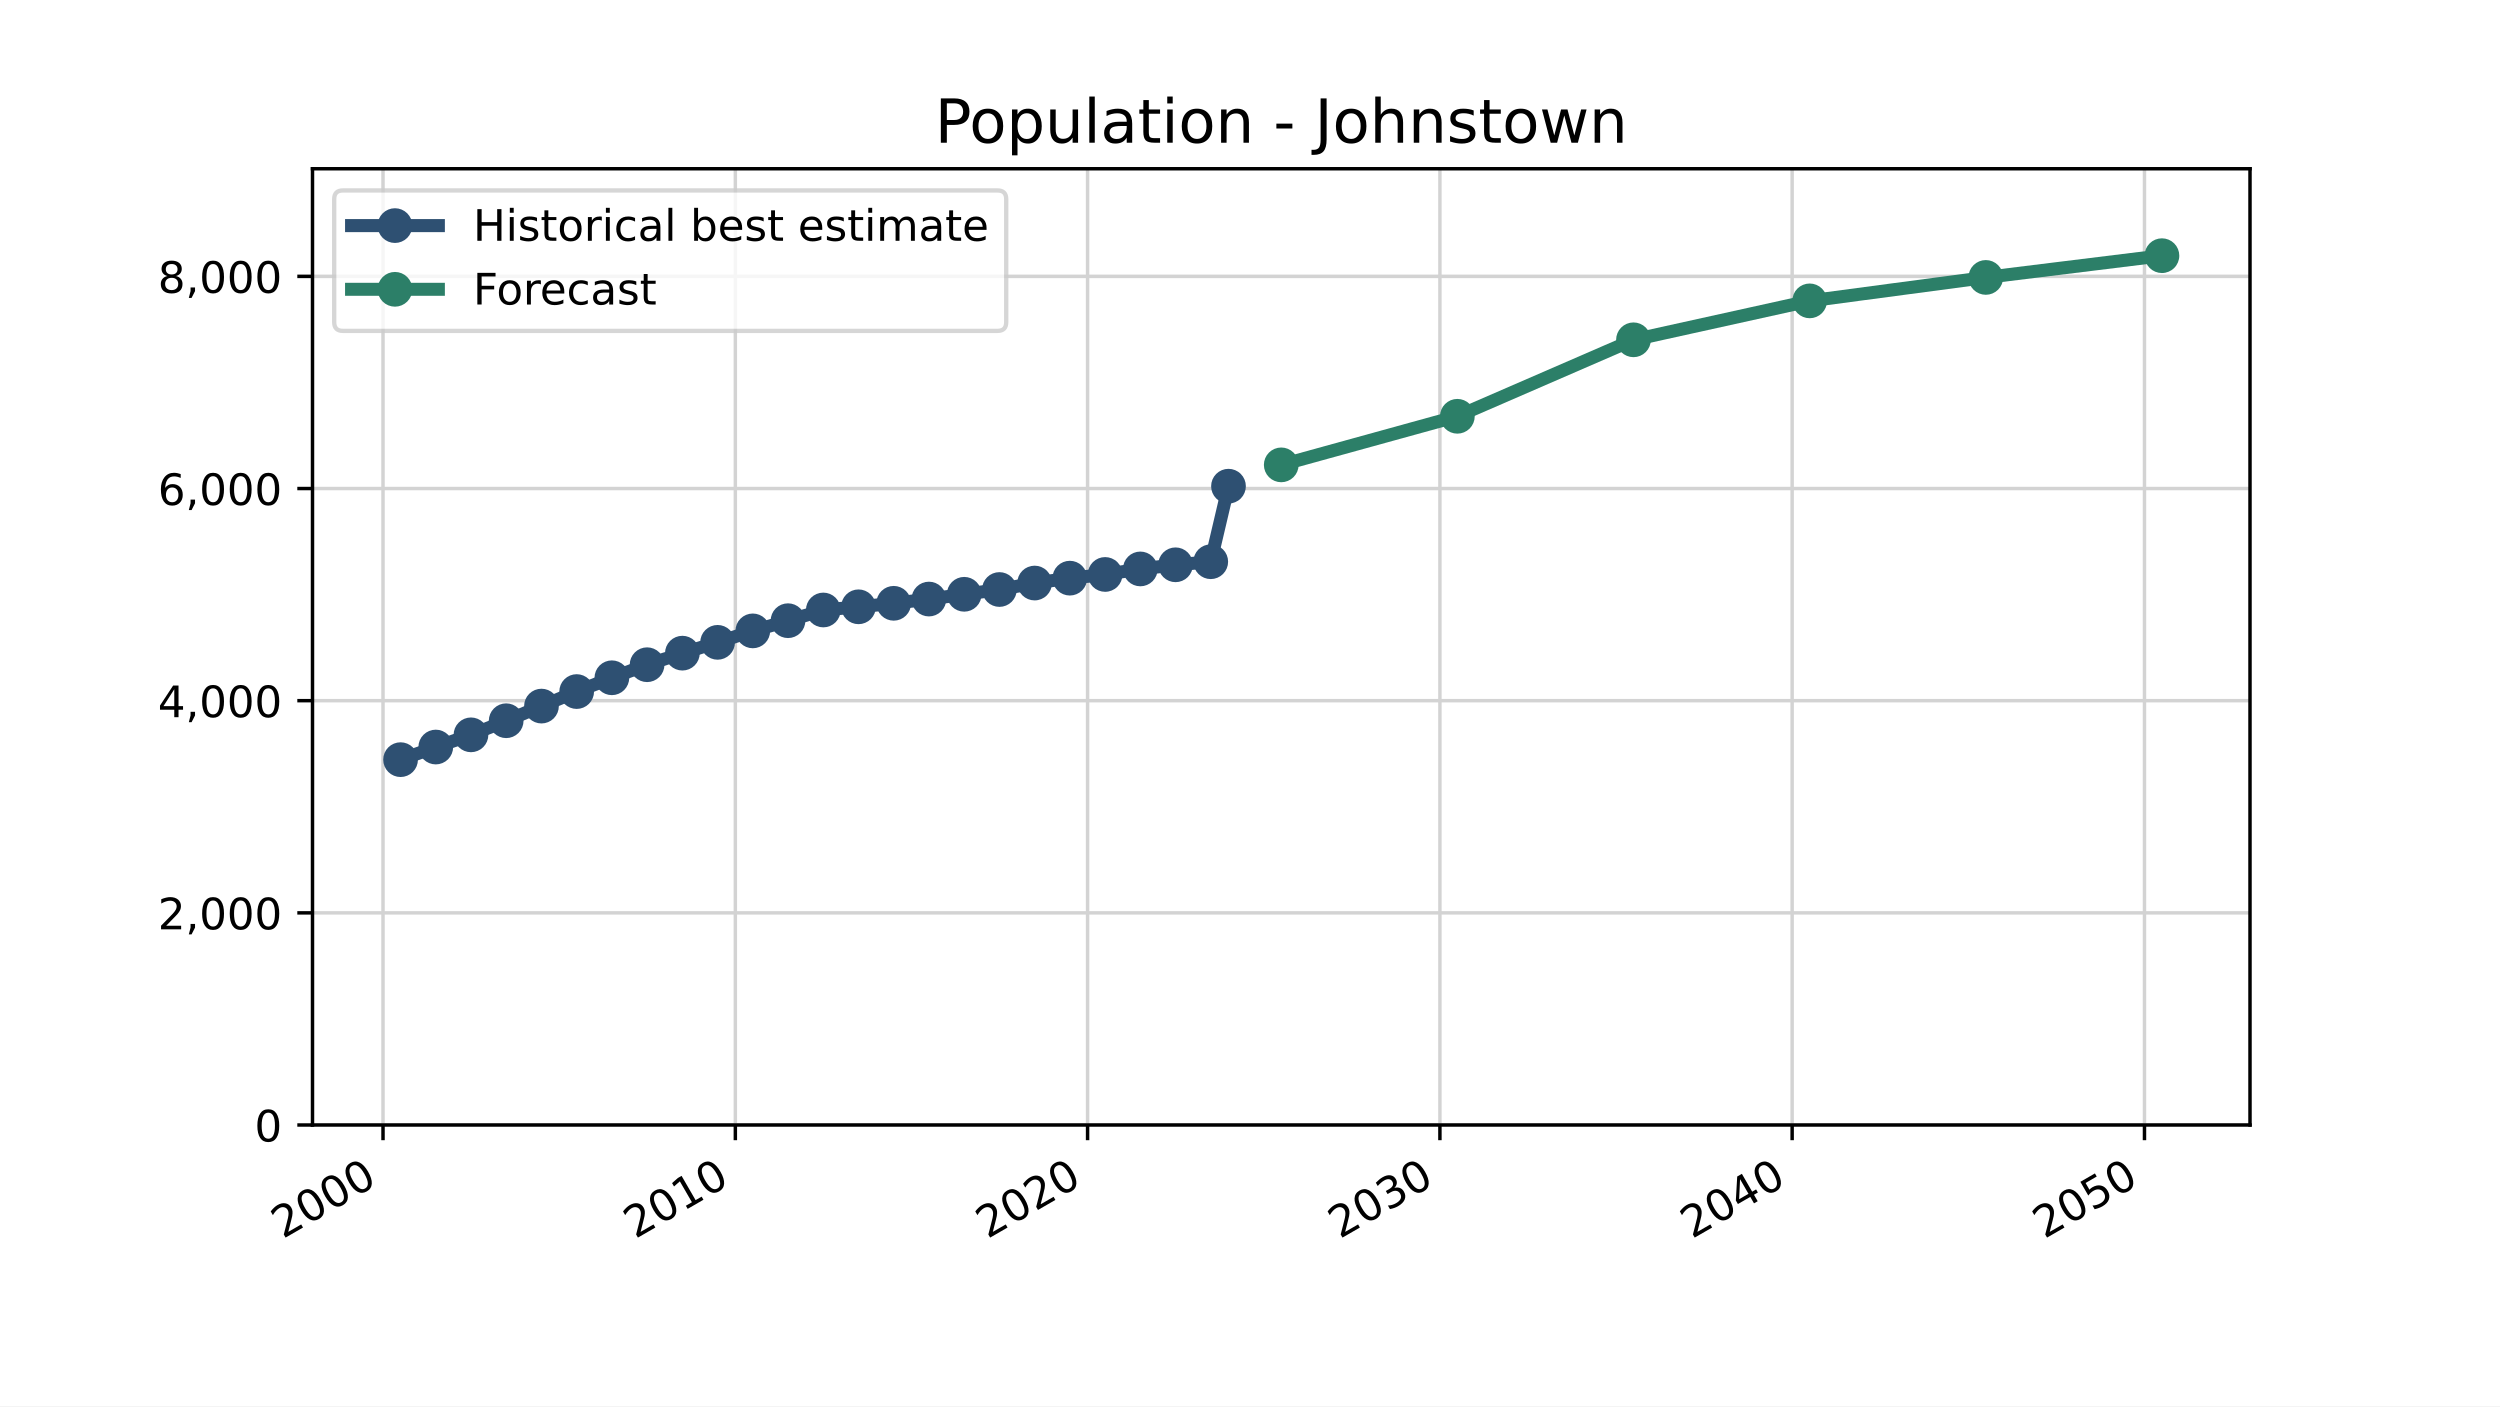
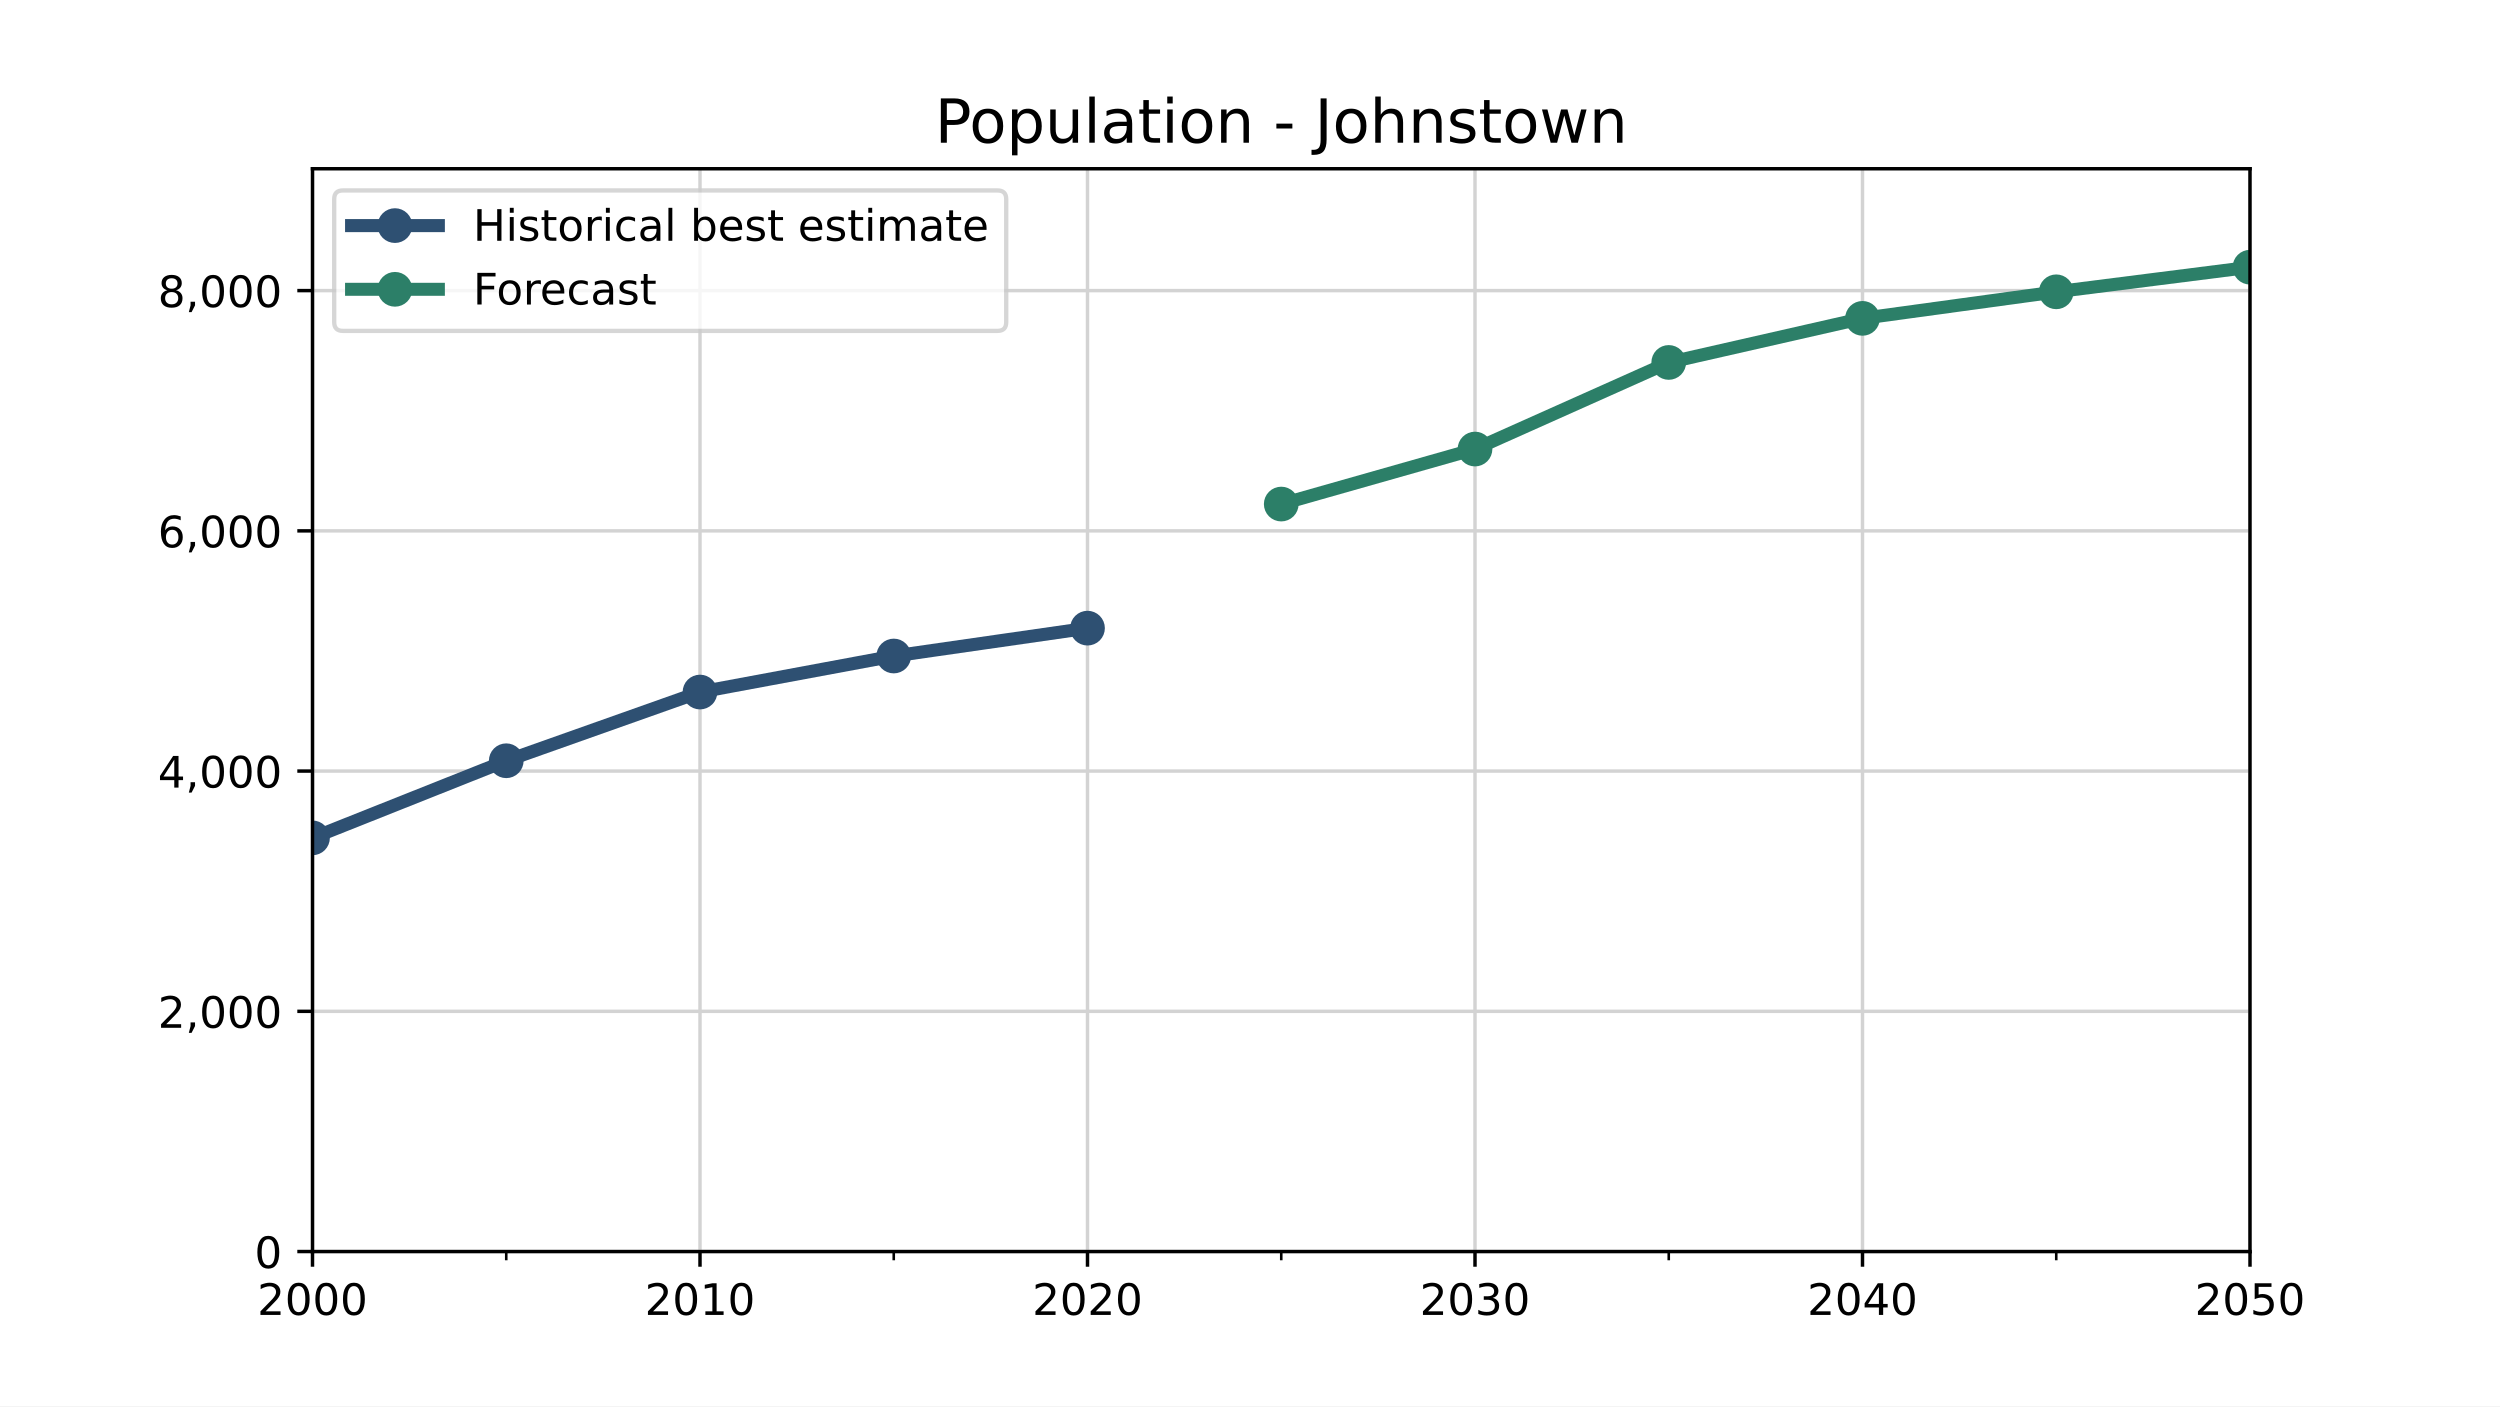
<svg xmlns="http://www.w3.org/2000/svg" xmlns:xlink="http://www.w3.org/1999/xlink" width="576pt" height="324pt" viewBox="0 0 576 324" version="1.1">
  <defs>
    <style type="text/css">*{stroke-linejoin: round; stroke-linecap: butt}</style>
  </defs>
  <g id="figure_1">
    <g id="patch_1">
      <path d="M 0 324  L 576 324  L 576 0  L 0 0  z " style="fill: #ffffff" />
    </g>
    <g id="axes_1">
      <g id="patch_2">
-         <path d="M 72 259.2  L 518.4 259.2  L 518.4 38.88  L 72 38.88  z " style="fill: #ffffff" />
+         <path d="M 72 288.36  L 518.4 288.36  L 518.4 38.88  L 72 38.88  z " style="fill: #ffffff" />
      </g>
      <g id="matplotlib.axis_1">
        <g id="xtick_1">
          <g id="line2d_1">
-             <path d="M 88.247 259.2  L 88.247 38.88  " clip-path="url(#pa2ab17f2c8)" style="fill: none; stroke: #d3d3d3; stroke-width: 0.8; stroke-linecap: square" />
+             <path d="M 72 288.36  L 72 38.88  " clip-path="url(#pfe3d8e2bc4)" style="fill: none; stroke: #d3d3d3; stroke-width: 0.8; stroke-linecap: square" />
          </g>
          <g id="line2d_2">
            <defs>
-               <path id="md62f710b9b" d="M 0 0  L 0 3.5  " style="stroke: #000000; stroke-width: 0.8" />
+               <path id="m8df82e669c" d="M 0 0  L 0 3.5  " style="stroke: #000000; stroke-width: 0.8" />
            </defs>
            <g>
-               <use xlink:href="#md62f710b9b" x="88.247" y="259.2" style="stroke: #000000; stroke-width: 0.8" />
+               <use xlink:href="#m8df82e669c" x="72" y="288.36" style="stroke: #000000; stroke-width: 0.8" />
            </g>
          </g>
          <g id="text_1">
-             <g transform="translate(65.16631 285.5054) rotate(-30) scale(0.1 -0.1)">
+             <g transform="translate(59.275 302.9584) scale(0.1 -0.1)">
              <defs>
                <path id="DejaVuSans-32" d="M 1228 531  L 3431 531  L 3431 0  L 469 0  L 469 531  Q 828 903 1448 1529  Q 2069 2156 2228 2338  Q 2531 2678 2651 2914  Q 2772 3150 2772 3378  Q 2772 3750 2511 3984  Q 2250 4219 1831 4219  Q 1534 4219 1204 4116  Q 875 4013 500 3803  L 500 4441  Q 881 4594 1212 4672  Q 1544 4750 1819 4750  Q 2544 4750 2975 4387  Q 3406 4025 3406 3419  Q 3406 3131 3298 2873  Q 3191 2616 2906 2266  Q 2828 2175 2409 1742  Q 1991 1309 1228 531  z " transform="scale(0.015625)" />
                <path id="DejaVuSans-30" d="M 2034 4250  Q 1547 4250 1301 3770  Q 1056 3291 1056 2328  Q 1056 1369 1301 889  Q 1547 409 2034 409  Q 2525 409 2770 889  Q 3016 1369 3016 2328  Q 3016 3291 2770 3770  Q 2525 4250 2034 4250  z M 2034 4750  Q 2819 4750 3233 4129  Q 3647 3509 3647 2328  Q 3647 1150 3233 529  Q 2819 -91 2034 -91  Q 1250 -91 836 529  Q 422 1150 422 2328  Q 422 3509 836 4129  Q 1250 4750 2034 4750  z " transform="scale(0.015625)" />
              </defs>
              <use xlink:href="#DejaVuSans-32" />
              <use xlink:href="#DejaVuSans-30" x="63.623" />
              <use xlink:href="#DejaVuSans-30" x="127.246" />
              <use xlink:href="#DejaVuSans-30" x="190.869" />
            </g>
          </g>
        </g>
        <g id="xtick_2">
          <g id="line2d_3">
-             <path d="M 169.423 259.2  L 169.423 38.88  " clip-path="url(#pa2ab17f2c8)" style="fill: none; stroke: #d3d3d3; stroke-width: 0.8; stroke-linecap: square" />
+             <path d="M 161.28 288.36  L 161.28 38.88  " clip-path="url(#pfe3d8e2bc4)" style="fill: none; stroke: #d3d3d3; stroke-width: 0.8; stroke-linecap: square" />
          </g>
          <g id="line2d_4">
            <g>
-               <use xlink:href="#md62f710b9b" x="169.423" y="259.2" style="stroke: #000000; stroke-width: 0.8" />
+               <use xlink:href="#m8df82e669c" x="161.28" y="288.36" style="stroke: #000000; stroke-width: 0.8" />
            </g>
          </g>
          <g id="text_2">
-             <g transform="translate(146.3433 285.5054) rotate(-30) scale(0.1 -0.1)">
+             <g transform="translate(148.555 302.9584) scale(0.1 -0.1)">
              <defs>
                <path id="DejaVuSans-31" d="M 794 531  L 1825 531  L 1825 4091  L 703 3866  L 703 4441  L 1819 4666  L 2450 4666  L 2450 531  L 3481 531  L 3481 0  L 794 0  L 794 531  z " transform="scale(0.015625)" />
              </defs>
              <use xlink:href="#DejaVuSans-32" />
              <use xlink:href="#DejaVuSans-30" x="63.623" />
              <use xlink:href="#DejaVuSans-31" x="127.246" />
              <use xlink:href="#DejaVuSans-30" x="190.869" />
            </g>
          </g>
        </g>
        <g id="xtick_3">
          <g id="line2d_5">
-             <path d="M 250.578 259.2  L 250.578 38.88  " clip-path="url(#pa2ab17f2c8)" style="fill: none; stroke: #d3d3d3; stroke-width: 0.8; stroke-linecap: square" />
+             <path d="M 250.56 288.36  L 250.56 38.88  " clip-path="url(#pfe3d8e2bc4)" style="fill: none; stroke: #d3d3d3; stroke-width: 0.8; stroke-linecap: square" />
          </g>
          <g id="line2d_6">
            <g>
-               <use xlink:href="#md62f710b9b" x="250.578" y="259.2" style="stroke: #000000; stroke-width: 0.8" />
+               <use xlink:href="#m8df82e669c" x="250.56" y="288.36" style="stroke: #000000; stroke-width: 0.8" />
            </g>
          </g>
          <g id="text_3">
-             <g transform="translate(227.498 285.5054) rotate(-30) scale(0.1 -0.1)">
+             <g transform="translate(237.835 302.9584) scale(0.1 -0.1)">
              <use xlink:href="#DejaVuSans-32" />
              <use xlink:href="#DejaVuSans-30" x="63.623" />
              <use xlink:href="#DejaVuSans-32" x="127.246" />
              <use xlink:href="#DejaVuSans-30" x="190.869" />
            </g>
          </g>
        </g>
        <g id="xtick_4">
          <g id="line2d_7">
-             <path d="M 331.755 259.2  L 331.755 38.88  " clip-path="url(#pa2ab17f2c8)" style="fill: none; stroke: #d3d3d3; stroke-width: 0.8; stroke-linecap: square" />
+             <path d="M 339.84 288.36  L 339.84 38.88  " clip-path="url(#pfe3d8e2bc4)" style="fill: none; stroke: #d3d3d3; stroke-width: 0.8; stroke-linecap: square" />
          </g>
          <g id="line2d_8">
            <g>
-               <use xlink:href="#md62f710b9b" x="331.755" y="259.2" style="stroke: #000000; stroke-width: 0.8" />
+               <use xlink:href="#m8df82e669c" x="339.84" y="288.36" style="stroke: #000000; stroke-width: 0.8" />
            </g>
          </g>
          <g id="text_4">
-             <g transform="translate(308.675 285.5054) rotate(-30) scale(0.1 -0.1)">
+             <g transform="translate(327.115 302.9584) scale(0.1 -0.1)">
              <defs>
                <path id="DejaVuSans-33" d="M 2597 2516  Q 3050 2419 3304 2112  Q 3559 1806 3559 1356  Q 3559 666 3084 287  Q 2609 -91 1734 -91  Q 1441 -91 1130 -33  Q 819 25 488 141  L 488 750  Q 750 597 1062 519  Q 1375 441 1716 441  Q 2309 441 2620 675  Q 2931 909 2931 1356  Q 2931 1769 2642 2001  Q 2353 2234 1838 2234  L 1294 2234  L 1294 2753  L 1863 2753  Q 2328 2753 2575 2939  Q 2822 3125 2822 3475  Q 2822 3834 2567 4026  Q 2313 4219 1838 4219  Q 1578 4219 1281 4162  Q 984 4106 628 3988  L 628 4550  Q 988 4650 1302 4700  Q 1616 4750 1894 4750  Q 2613 4750 3031 4423  Q 3450 4097 3450 3541  Q 3450 3153 3228 2886  Q 3006 2619 2597 2516  z " transform="scale(0.015625)" />
              </defs>
              <use xlink:href="#DejaVuSans-32" />
              <use xlink:href="#DejaVuSans-30" x="63.623" />
              <use xlink:href="#DejaVuSans-33" x="127.246" />
              <use xlink:href="#DejaVuSans-30" x="190.869" />
            </g>
          </g>
        </g>
        <g id="xtick_5">
          <g id="line2d_9">
-             <path d="M 412.91 259.2  L 412.91 38.88  " clip-path="url(#pa2ab17f2c8)" style="fill: none; stroke: #d3d3d3; stroke-width: 0.8; stroke-linecap: square" />
+             <path d="M 429.12 288.36  L 429.12 38.88  " clip-path="url(#pfe3d8e2bc4)" style="fill: none; stroke: #d3d3d3; stroke-width: 0.8; stroke-linecap: square" />
          </g>
          <g id="line2d_10">
            <g>
-               <use xlink:href="#md62f710b9b" x="412.91" y="259.2" style="stroke: #000000; stroke-width: 0.8" />
+               <use xlink:href="#m8df82e669c" x="429.12" y="288.36" style="stroke: #000000; stroke-width: 0.8" />
            </g>
          </g>
          <g id="text_5">
-             <g transform="translate(389.8297 285.5054) rotate(-30) scale(0.1 -0.1)">
+             <g transform="translate(416.395 302.9584) scale(0.1 -0.1)">
              <defs>
                <path id="DejaVuSans-34" d="M 2419 4116  L 825 1625  L 2419 1625  L 2419 4116  z M 2253 4666  L 3047 4666  L 3047 1625  L 3713 1625  L 3713 1100  L 3047 1100  L 3047 0  L 2419 0  L 2419 1100  L 313 1100  L 313 1709  L 2253 4666  z " transform="scale(0.015625)" />
              </defs>
              <use xlink:href="#DejaVuSans-32" />
              <use xlink:href="#DejaVuSans-30" x="63.623" />
              <use xlink:href="#DejaVuSans-34" x="127.246" />
              <use xlink:href="#DejaVuSans-30" x="190.869" />
            </g>
          </g>
        </g>
        <g id="xtick_6">
          <g id="line2d_11">
-             <path d="M 494.087 259.2  L 494.087 38.88  " clip-path="url(#pa2ab17f2c8)" style="fill: none; stroke: #d3d3d3; stroke-width: 0.8; stroke-linecap: square" />
+             <path d="M 518.4 288.36  L 518.4 38.88  " clip-path="url(#pfe3d8e2bc4)" style="fill: none; stroke: #d3d3d3; stroke-width: 0.8; stroke-linecap: square" />
          </g>
          <g id="line2d_12">
            <g>
-               <use xlink:href="#md62f710b9b" x="494.087" y="259.2" style="stroke: #000000; stroke-width: 0.8" />
+               <use xlink:href="#m8df82e669c" x="518.4" y="288.36" style="stroke: #000000; stroke-width: 0.8" />
            </g>
          </g>
          <g id="text_6">
-             <g transform="translate(471.0067 285.5054) rotate(-30) scale(0.1 -0.1)">
+             <g transform="translate(505.675 302.9584) scale(0.1 -0.1)">
              <defs>
                <path id="DejaVuSans-35" d="M 691 4666  L 3169 4666  L 3169 4134  L 1269 4134  L 1269 2991  Q 1406 3038 1543 3061  Q 1681 3084 1819 3084  Q 2600 3084 3056 2656  Q 3513 2228 3513 1497  Q 3513 744 3044 326  Q 2575 -91 1722 -91  Q 1428 -91 1123 -41  Q 819 9 494 109  L 494 744  Q 775 591 1075 516  Q 1375 441 1709 441  Q 2250 441 2565 725  Q 2881 1009 2881 1497  Q 2881 1984 2565 2268  Q 2250 2553 1709 2553  Q 1456 2553 1204 2497  Q 953 2441 691 2322  L 691 4666  z " transform="scale(0.015625)" />
              </defs>
              <use xlink:href="#DejaVuSans-32" />
              <use xlink:href="#DejaVuSans-30" x="63.623" />
              <use xlink:href="#DejaVuSans-35" x="127.246" />
              <use xlink:href="#DejaVuSans-30" x="190.869" />
+             </g>
+           </g>
+         </g>
+         <g id="xtick_7">
+           <g id="line2d_13">
+             <defs>
+               <path id="m36ab64a7ab" d="M 0 0  L 0 2  " style="stroke: #000000; stroke-width: 0.6" />
+             </defs>
+             <g>
+               <use xlink:href="#m36ab64a7ab" x="116.64" y="288.36" style="stroke: #000000; stroke-width: 0.6" />
+             </g>
+           </g>
+         </g>
+         <g id="xtick_8">
+           <g id="line2d_14">
+             <g>
+               <use xlink:href="#m36ab64a7ab" x="205.92" y="288.36" style="stroke: #000000; stroke-width: 0.6" />
+             </g>
+           </g>
+         </g>
+         <g id="xtick_9">
+           <g id="line2d_15">
+             <g>
+               <use xlink:href="#m36ab64a7ab" x="295.2" y="288.36" style="stroke: #000000; stroke-width: 0.6" />
+             </g>
+           </g>
+         </g>
+         <g id="xtick_10">
+           <g id="line2d_16">
+             <g>
+               <use xlink:href="#m36ab64a7ab" x="384.48" y="288.36" style="stroke: #000000; stroke-width: 0.6" />
+             </g>
+           </g>
+         </g>
+         <g id="xtick_11">
+           <g id="line2d_17">
+             <g>
+               <use xlink:href="#m36ab64a7ab" x="473.76" y="288.36" style="stroke: #000000; stroke-width: 0.6" />
            </g>
          </g>
        </g>
      </g>
      <g id="matplotlib.axis_2">
        <g id="ytick_1">
-           <g id="line2d_13">
-             <path d="M 72 259.2  L 518.4 259.2  " clip-path="url(#pa2ab17f2c8)" style="fill: none; stroke: #d3d3d3; stroke-width: 0.8; stroke-linecap: square" />
-           </g>
-           <g id="line2d_14">
+           <g id="line2d_18">
+             <path d="M 72 288.36  L 518.4 288.36  " clip-path="url(#pfe3d8e2bc4)" style="fill: none; stroke: #d3d3d3; stroke-width: 0.8; stroke-linecap: square" />
+           </g>
+           <g id="line2d_19">
            <defs>
-               <path id="mc7e9655fb3" d="M 0 0  L -3.5 0  " style="stroke: #000000; stroke-width: 0.8" />
+               <path id="m3dd3b9330f" d="M 0 0  L -3.5 0  " style="stroke: #000000; stroke-width: 0.8" />
            </defs>
            <g>
-               <use xlink:href="#mc7e9655fb3" x="72" y="259.2" style="stroke: #000000; stroke-width: 0.8" />
+               <use xlink:href="#m3dd3b9330f" x="72" y="288.36" style="stroke: #000000; stroke-width: 0.8" />
            </g>
          </g>
          <g id="text_7">
-             <g transform="translate(58.6375 262.9992) scale(0.1 -0.1)">
+             <g transform="translate(58.6375 292.1592) scale(0.1 -0.1)">
              <use xlink:href="#DejaVuSans-30" />
            </g>
          </g>
        </g>
        <g id="ytick_2">
-           <g id="line2d_15">
-             <path d="M 72 210.319  L 518.4 210.319  " clip-path="url(#pa2ab17f2c8)" style="fill: none; stroke: #d3d3d3; stroke-width: 0.8; stroke-linecap: square" />
-           </g>
-           <g id="line2d_16">
-             <g>
-               <use xlink:href="#mc7e9655fb3" x="72" y="210.319" style="stroke: #000000; stroke-width: 0.8" />
+           <g id="line2d_20">
+             <path d="M 72 233.009  L 518.4 233.009  " clip-path="url(#pfe3d8e2bc4)" style="fill: none; stroke: #d3d3d3; stroke-width: 0.8; stroke-linecap: square" />
+           </g>
+           <g id="line2d_21">
+             <g>
+               <use xlink:href="#m3dd3b9330f" x="72" y="233.009" style="stroke: #000000; stroke-width: 0.8" />
            </g>
          </g>
          <g id="text_8">
-             <g transform="translate(36.37188 214.118) scale(0.1 -0.1)">
+             <g transform="translate(36.37188 236.8084) scale(0.1 -0.1)">
              <defs>
                <path id="DejaVuSans-2c" d="M 750 794  L 1409 794  L 1409 256  L 897 -744  L 494 -744  L 750 256  L 750 794  z " transform="scale(0.015625)" />
              </defs>
              <use xlink:href="#DejaVuSans-32" />
              <use xlink:href="#DejaVuSans-2c" x="63.623" />
              <use xlink:href="#DejaVuSans-30" x="95.41" />
              <use xlink:href="#DejaVuSans-30" x="159.033" />
              <use xlink:href="#DejaVuSans-30" x="222.656" />
            </g>
          </g>
        </g>
        <g id="ytick_3">
-           <g id="line2d_17">
-             <path d="M 72 161.438  L 518.4 161.438  " clip-path="url(#pa2ab17f2c8)" style="fill: none; stroke: #d3d3d3; stroke-width: 0.8; stroke-linecap: square" />
-           </g>
-           <g id="line2d_18">
-             <g>
-               <use xlink:href="#mc7e9655fb3" x="72" y="161.438" style="stroke: #000000; stroke-width: 0.8" />
+           <g id="line2d_22">
+             <path d="M 72 177.658  L 518.4 177.658  " clip-path="url(#pfe3d8e2bc4)" style="fill: none; stroke: #d3d3d3; stroke-width: 0.8; stroke-linecap: square" />
+           </g>
+           <g id="line2d_23">
+             <g>
+               <use xlink:href="#m3dd3b9330f" x="72" y="177.658" style="stroke: #000000; stroke-width: 0.8" />
            </g>
          </g>
          <g id="text_9">
-             <g transform="translate(36.37188 165.2367) scale(0.1 -0.1)">
+             <g transform="translate(36.37188 181.4576) scale(0.1 -0.1)">
              <use xlink:href="#DejaVuSans-34" />
              <use xlink:href="#DejaVuSans-2c" x="63.623" />
              <use xlink:href="#DejaVuSans-30" x="95.41" />
              <use xlink:href="#DejaVuSans-30" x="159.033" />
              <use xlink:href="#DejaVuSans-30" x="222.656" />
            </g>
          </g>
        </g>
        <g id="ytick_4">
-           <g id="line2d_19">
-             <path d="M 72 112.556  L 518.4 112.556  " clip-path="url(#pa2ab17f2c8)" style="fill: none; stroke: #d3d3d3; stroke-width: 0.8; stroke-linecap: square" />
-           </g>
-           <g id="line2d_20">
-             <g>
-               <use xlink:href="#mc7e9655fb3" x="72" y="112.556" style="stroke: #000000; stroke-width: 0.8" />
+           <g id="line2d_24">
+             <path d="M 72 122.308  L 518.4 122.308  " clip-path="url(#pfe3d8e2bc4)" style="fill: none; stroke: #d3d3d3; stroke-width: 0.8; stroke-linecap: square" />
+           </g>
+           <g id="line2d_25">
+             <g>
+               <use xlink:href="#m3dd3b9330f" x="72" y="122.308" style="stroke: #000000; stroke-width: 0.8" />
            </g>
          </g>
          <g id="text_10">
-             <g transform="translate(36.37188 116.3555) scale(0.1 -0.1)">
+             <g transform="translate(36.37188 126.1067) scale(0.1 -0.1)">
              <defs>
                <path id="DejaVuSans-36" d="M 2113 2584  Q 1688 2584 1439 2293  Q 1191 2003 1191 1497  Q 1191 994 1439 701  Q 1688 409 2113 409  Q 2538 409 2786 701  Q 3034 994 3034 1497  Q 3034 2003 2786 2293  Q 2538 2584 2113 2584  z M 3366 4563  L 3366 3988  Q 3128 4100 2886 4159  Q 2644 4219 2406 4219  Q 1781 4219 1451 3797  Q 1122 3375 1075 2522  Q 1259 2794 1537 2939  Q 1816 3084 2150 3084  Q 2853 3084 3261 2657  Q 3669 2231 3669 1497  Q 3669 778 3244 343  Q 2819 -91 2113 -91  Q 1303 -91 875 529  Q 447 1150 447 2328  Q 447 3434 972 4092  Q 1497 4750 2381 4750  Q 2619 4750 2861 4703  Q 3103 4656 3366 4563  z " transform="scale(0.015625)" />
              </defs>
              <use xlink:href="#DejaVuSans-36" />
              <use xlink:href="#DejaVuSans-2c" x="63.623" />
              <use xlink:href="#DejaVuSans-30" x="95.41" />
              <use xlink:href="#DejaVuSans-30" x="159.033" />
              <use xlink:href="#DejaVuSans-30" x="222.656" />
            </g>
          </g>
        </g>
        <g id="ytick_5">
-           <g id="line2d_21">
-             <path d="M 72 63.675  L 518.4 63.675  " clip-path="url(#pa2ab17f2c8)" style="fill: none; stroke: #d3d3d3; stroke-width: 0.8; stroke-linecap: square" />
-           </g>
-           <g id="line2d_22">
-             <g>
-               <use xlink:href="#mc7e9655fb3" x="72" y="63.675" style="stroke: #000000; stroke-width: 0.8" />
+           <g id="line2d_26">
+             <path d="M 72 66.957  L 518.4 66.957  " clip-path="url(#pfe3d8e2bc4)" style="fill: none; stroke: #d3d3d3; stroke-width: 0.8; stroke-linecap: square" />
+           </g>
+           <g id="line2d_27">
+             <g>
+               <use xlink:href="#m3dd3b9330f" x="72" y="66.957" style="stroke: #000000; stroke-width: 0.8" />
            </g>
          </g>
          <g id="text_11">
-             <g transform="translate(36.37188 67.47423) scale(0.1 -0.1)">
+             <g transform="translate(36.37188 70.75592) scale(0.1 -0.1)">
              <defs>
                <path id="DejaVuSans-38" d="M 2034 2216  Q 1584 2216 1326 1975  Q 1069 1734 1069 1313  Q 1069 891 1326 650  Q 1584 409 2034 409  Q 2484 409 2743 651  Q 3003 894 3003 1313  Q 3003 1734 2745 1975  Q 2488 2216 2034 2216  z M 1403 2484  Q 997 2584 770 2862  Q 544 3141 544 3541  Q 544 4100 942 4425  Q 1341 4750 2034 4750  Q 2731 4750 3128 4425  Q 3525 4100 3525 3541  Q 3525 3141 3298 2862  Q 3072 2584 2669 2484  Q 3125 2378 3379 2068  Q 3634 1759 3634 1313  Q 3634 634 3220 271  Q 2806 -91 2034 -91  Q 1263 -91 848 271  Q 434 634 434 1313  Q 434 1759 690 2068  Q 947 2378 1403 2484  z M 1172 3481  Q 1172 3119 1398 2916  Q 1625 2713 2034 2713  Q 2441 2713 2670 2916  Q 2900 3119 2900 3481  Q 2900 3844 2670 4047  Q 2441 4250 2034 4250  Q 1625 4250 1398 4047  Q 1172 3844 1172 3481  z " transform="scale(0.015625)" />
              </defs>
              <use xlink:href="#DejaVuSans-38" />
              <use xlink:href="#DejaVuSans-2c" x="63.623" />
              <use xlink:href="#DejaVuSans-30" x="95.41" />
              <use xlink:href="#DejaVuSans-30" x="159.033" />
              <use xlink:href="#DejaVuSans-30" x="222.656" />
            </g>
          </g>
        </g>
      </g>
-       <g id="line2d_23">
-         <path d="M 92.291 175.026  L 100.402 172.118  L 108.513 169.307  L 116.624 166.057  L 124.757 162.684  L 132.868 159.336  L 140.979 156.158  L 149.09 153.152  L 157.224 150.488  L 165.335 147.995  L 173.446 145.356  L 181.557 143.009  L 189.69 140.541  L 197.801 139.808  L 205.912 139.001  L 214.023 138.023  L 222.156 136.924  L 230.267 135.824  L 238.378 134.333  L 246.489 133.209  L 254.623 132.353  L 262.734 131.082  L 270.845 130.129  L 278.956 129.42  L 283.045 112.019  " clip-path="url(#pa2ab17f2c8)" style="fill: none; stroke: #2e5072; stroke-width: 3; stroke-linecap: square" />
+       <g id="line2d_28">
+         <path d="M 72 193.046  L 116.64 175.278  L 161.28 159.448  L 205.92 151.145  L 250.56 144.725  " clip-path="url(#pfe3d8e2bc4)" style="fill: none; stroke: #2e5072; stroke-width: 3; stroke-linecap: square" />
        <defs>
-           <path id="m08b7d55920" d="M 0 3.5  C 0.928 3.5 1.819 3.131 2.475 2.475  C 3.131 1.819 3.5 0.928 3.5 0  C 3.5 -0.928 3.131 -1.819 2.475 -2.475  C 1.819 -3.131 0.928 -3.5 0 -3.5  C -0.928 -3.5 -1.819 -3.131 -2.475 -2.475  C -3.131 -1.819 -3.5 -0.928 -3.5 0  C -3.5 0.928 -3.131 1.819 -2.475 2.475  C -1.819 3.131 -0.928 3.5 0 3.5  z " style="stroke: #2e5072" />
+           <path id="m2257ac0f2c" d="M 0 3.5  C 0.928 3.5 1.819 3.131 2.475 2.475  C 3.131 1.819 3.5 0.928 3.5 0  C 3.5 -0.928 3.131 -1.819 2.475 -2.475  C 1.819 -3.131 0.928 -3.5 0 -3.5  C -0.928 -3.5 -1.819 -3.131 -2.475 -2.475  C -3.131 -1.819 -3.5 -0.928 -3.5 0  C -3.5 0.928 -3.131 1.819 -2.475 2.475  C -1.819 3.131 -0.928 3.5 0 3.5  z " style="stroke: #2e5072" />
        </defs>
-         <g clip-path="url(#pa2ab17f2c8)">
-           <use xlink:href="#m08b7d55920" x="92.291" y="175.026" style="fill: #2e5072; stroke: #2e5072" />
-           <use xlink:href="#m08b7d55920" x="100.402" y="172.118" style="fill: #2e5072; stroke: #2e5072" />
-           <use xlink:href="#m08b7d55920" x="108.513" y="169.307" style="fill: #2e5072; stroke: #2e5072" />
-           <use xlink:href="#m08b7d55920" x="116.624" y="166.057" style="fill: #2e5072; stroke: #2e5072" />
-           <use xlink:href="#m08b7d55920" x="124.757" y="162.684" style="fill: #2e5072; stroke: #2e5072" />
-           <use xlink:href="#m08b7d55920" x="132.868" y="159.336" style="fill: #2e5072; stroke: #2e5072" />
-           <use xlink:href="#m08b7d55920" x="140.979" y="156.158" style="fill: #2e5072; stroke: #2e5072" />
-           <use xlink:href="#m08b7d55920" x="149.09" y="153.152" style="fill: #2e5072; stroke: #2e5072" />
-           <use xlink:href="#m08b7d55920" x="157.224" y="150.488" style="fill: #2e5072; stroke: #2e5072" />
-           <use xlink:href="#m08b7d55920" x="165.335" y="147.995" style="fill: #2e5072; stroke: #2e5072" />
-           <use xlink:href="#m08b7d55920" x="173.446" y="145.356" style="fill: #2e5072; stroke: #2e5072" />
-           <use xlink:href="#m08b7d55920" x="181.557" y="143.009" style="fill: #2e5072; stroke: #2e5072" />
-           <use xlink:href="#m08b7d55920" x="189.69" y="140.541" style="fill: #2e5072; stroke: #2e5072" />
-           <use xlink:href="#m08b7d55920" x="197.801" y="139.808" style="fill: #2e5072; stroke: #2e5072" />
-           <use xlink:href="#m08b7d55920" x="205.912" y="139.001" style="fill: #2e5072; stroke: #2e5072" />
-           <use xlink:href="#m08b7d55920" x="214.023" y="138.023" style="fill: #2e5072; stroke: #2e5072" />
-           <use xlink:href="#m08b7d55920" x="222.156" y="136.924" style="fill: #2e5072; stroke: #2e5072" />
-           <use xlink:href="#m08b7d55920" x="230.267" y="135.824" style="fill: #2e5072; stroke: #2e5072" />
-           <use xlink:href="#m08b7d55920" x="238.378" y="134.333" style="fill: #2e5072; stroke: #2e5072" />
-           <use xlink:href="#m08b7d55920" x="246.489" y="133.209" style="fill: #2e5072; stroke: #2e5072" />
-           <use xlink:href="#m08b7d55920" x="254.623" y="132.353" style="fill: #2e5072; stroke: #2e5072" />
-           <use xlink:href="#m08b7d55920" x="262.734" y="131.082" style="fill: #2e5072; stroke: #2e5072" />
-           <use xlink:href="#m08b7d55920" x="270.845" y="130.129" style="fill: #2e5072; stroke: #2e5072" />
-           <use xlink:href="#m08b7d55920" x="278.956" y="129.42" style="fill: #2e5072; stroke: #2e5072" />
-           <use xlink:href="#m08b7d55920" x="283.045" y="112.019" style="fill: #2e5072; stroke: #2e5072" />
-         </g>
-       </g>
-       <g id="line2d_24">
-         <path d="M 295.2 107.106  L 335.777 95.912  L 376.355 78.291  L 416.954 69.321  L 457.532 63.919  L 498.109 58.909  " clip-path="url(#pa2ab17f2c8)" style="fill: none; stroke: #2c7f68; stroke-width: 3; stroke-linecap: square" />
+         <g clip-path="url(#pfe3d8e2bc4)">
+           <use xlink:href="#m2257ac0f2c" x="72" y="193.046" style="fill: #2e5072; stroke: #2e5072" />
+           <use xlink:href="#m2257ac0f2c" x="116.64" y="175.278" style="fill: #2e5072; stroke: #2e5072" />
+           <use xlink:href="#m2257ac0f2c" x="161.28" y="159.448" style="fill: #2e5072; stroke: #2e5072" />
+           <use xlink:href="#m2257ac0f2c" x="205.92" y="151.145" style="fill: #2e5072; stroke: #2e5072" />
+           <use xlink:href="#m2257ac0f2c" x="250.56" y="144.725" style="fill: #2e5072; stroke: #2e5072" />
+         </g>
+       </g>
+       <g id="line2d_29">
+         <path d="M 295.2 116.136  L 339.84 103.461  L 384.48 83.507  L 429.12 73.35  L 473.76 67.233  L 518.4 61.56  " clip-path="url(#pfe3d8e2bc4)" style="fill: none; stroke: #2c7f68; stroke-width: 3; stroke-linecap: square" />
        <defs>
-           <path id="mb5b3b67524" d="M 0 3.5  C 0.928 3.5 1.819 3.131 2.475 2.475  C 3.131 1.819 3.5 0.928 3.5 0  C 3.5 -0.928 3.131 -1.819 2.475 -2.475  C 1.819 -3.131 0.928 -3.5 0 -3.5  C -0.928 -3.5 -1.819 -3.131 -2.475 -2.475  C -3.131 -1.819 -3.5 -0.928 -3.5 0  C -3.5 0.928 -3.131 1.819 -2.475 2.475  C -1.819 3.131 -0.928 3.5 0 3.5  z " style="stroke: #2c7f68" />
+           <path id="m490f736a8f" d="M 0 3.5  C 0.928 3.5 1.819 3.131 2.475 2.475  C 3.131 1.819 3.5 0.928 3.5 0  C 3.5 -0.928 3.131 -1.819 2.475 -2.475  C 1.819 -3.131 0.928 -3.5 0 -3.5  C -0.928 -3.5 -1.819 -3.131 -2.475 -2.475  C -3.131 -1.819 -3.5 -0.928 -3.5 0  C -3.5 0.928 -3.131 1.819 -2.475 2.475  C -1.819 3.131 -0.928 3.5 0 3.5  z " style="stroke: #2c7f68" />
        </defs>
-         <g clip-path="url(#pa2ab17f2c8)">
-           <use xlink:href="#mb5b3b67524" x="295.2" y="107.106" style="fill: #2c7f68; stroke: #2c7f68" />
-           <use xlink:href="#mb5b3b67524" x="335.777" y="95.912" style="fill: #2c7f68; stroke: #2c7f68" />
-           <use xlink:href="#mb5b3b67524" x="376.355" y="78.291" style="fill: #2c7f68; stroke: #2c7f68" />
-           <use xlink:href="#mb5b3b67524" x="416.954" y="69.321" style="fill: #2c7f68; stroke: #2c7f68" />
-           <use xlink:href="#mb5b3b67524" x="457.532" y="63.919" style="fill: #2c7f68; stroke: #2c7f68" />
-           <use xlink:href="#mb5b3b67524" x="498.109" y="58.909" style="fill: #2c7f68; stroke: #2c7f68" />
+         <g clip-path="url(#pfe3d8e2bc4)">
+           <use xlink:href="#m490f736a8f" x="295.2" y="116.136" style="fill: #2c7f68; stroke: #2c7f68" />
+           <use xlink:href="#m490f736a8f" x="339.84" y="103.461" style="fill: #2c7f68; stroke: #2c7f68" />
+           <use xlink:href="#m490f736a8f" x="384.48" y="83.507" style="fill: #2c7f68; stroke: #2c7f68" />
+           <use xlink:href="#m490f736a8f" x="429.12" y="73.35" style="fill: #2c7f68; stroke: #2c7f68" />
+           <use xlink:href="#m490f736a8f" x="473.76" y="67.233" style="fill: #2c7f68; stroke: #2c7f68" />
+           <use xlink:href="#m490f736a8f" x="518.4" y="61.56" style="fill: #2c7f68; stroke: #2c7f68" />
        </g>
      </g>
      <g id="patch_3">
-         <path d="M 72 259.2  L 72 38.88  " style="fill: none; stroke: #000000; stroke-width: 0.8; stroke-linejoin: miter; stroke-linecap: square" />
+         <path d="M 72 288.36  L 72 38.88  " style="fill: none; stroke: #000000; stroke-width: 0.8; stroke-linejoin: miter; stroke-linecap: square" />
      </g>
      <g id="patch_4">
-         <path d="M 518.4 259.2  L 518.4 38.88  " style="fill: none; stroke: #000000; stroke-width: 0.8; stroke-linejoin: miter; stroke-linecap: square" />
+         <path d="M 518.4 288.36  L 518.4 38.88  " style="fill: none; stroke: #000000; stroke-width: 0.8; stroke-linejoin: miter; stroke-linecap: square" />
      </g>
      <g id="patch_5">
-         <path d="M 72 259.2  L 518.4 259.2  " style="fill: none; stroke: #000000; stroke-width: 0.8; stroke-linejoin: miter; stroke-linecap: square" />
+         <path d="M 72 288.36  L 518.4 288.36  " style="fill: none; stroke: #000000; stroke-width: 0.8; stroke-linejoin: miter; stroke-linecap: square" />
      </g>
      <g id="patch_6">
        <path d="M 72 38.88  L 518.4 38.88  " style="fill: none; stroke: #000000; stroke-width: 0.8; stroke-linejoin: miter; stroke-linecap: square" />
      </g>
      <g id="text_12">
        <g transform="translate(215.3967 32.88) scale(0.14 -0.14)">
          <defs>
            <path id="DejaVuSans-50" d="M 1259 4147  L 1259 2394  L 2053 2394  Q 2494 2394 2734 2622  Q 2975 2850 2975 3272  Q 2975 3691 2734 3919  Q 2494 4147 2053 4147  L 1259 4147  z M 628 4666  L 2053 4666  Q 2838 4666 3239 4311  Q 3641 3956 3641 3272  Q 3641 2581 3239 2228  Q 2838 1875 2053 1875  L 1259 1875  L 1259 0  L 628 0  L 628 4666  z " transform="scale(0.015625)" />
            <path id="DejaVuSans-6f" d="M 1959 3097  Q 1497 3097 1228 2736  Q 959 2375 959 1747  Q 959 1119 1226 758  Q 1494 397 1959 397  Q 2419 397 2687 759  Q 2956 1122 2956 1747  Q 2956 2369 2687 2733  Q 2419 3097 1959 3097  z M 1959 3584  Q 2709 3584 3137 3096  Q 3566 2609 3566 1747  Q 3566 888 3137 398  Q 2709 -91 1959 -91  Q 1206 -91 779 398  Q 353 888 353 1747  Q 353 2609 779 3096  Q 1206 3584 1959 3584  z " transform="scale(0.015625)" />
            <path id="DejaVuSans-70" d="M 1159 525  L 1159 -1331  L 581 -1331  L 581 3500  L 1159 3500  L 1159 2969  Q 1341 3281 1617 3432  Q 1894 3584 2278 3584  Q 2916 3584 3314 3078  Q 3713 2572 3713 1747  Q 3713 922 3314 415  Q 2916 -91 2278 -91  Q 1894 -91 1617 61  Q 1341 213 1159 525  z M 3116 1747  Q 3116 2381 2855 2742  Q 2594 3103 2138 3103  Q 1681 3103 1420 2742  Q 1159 2381 1159 1747  Q 1159 1113 1420 752  Q 1681 391 2138 391  Q 2594 391 2855 752  Q 3116 1113 3116 1747  z " transform="scale(0.015625)" />
            <path id="DejaVuSans-75" d="M 544 1381  L 544 3500  L 1119 3500  L 1119 1403  Q 1119 906 1312 657  Q 1506 409 1894 409  Q 2359 409 2629 706  Q 2900 1003 2900 1516  L 2900 3500  L 3475 3500  L 3475 0  L 2900 0  L 2900 538  Q 2691 219 2414 64  Q 2138 -91 1772 -91  Q 1169 -91 856 284  Q 544 659 544 1381  z M 1991 3584  L 1991 3584  z " transform="scale(0.015625)" />
            <path id="DejaVuSans-6c" d="M 603 4863  L 1178 4863  L 1178 0  L 603 0  L 603 4863  z " transform="scale(0.015625)" />
            <path id="DejaVuSans-61" d="M 2194 1759  Q 1497 1759 1228 1600  Q 959 1441 959 1056  Q 959 750 1161 570  Q 1363 391 1709 391  Q 2188 391 2477 730  Q 2766 1069 2766 1631  L 2766 1759  L 2194 1759  z M 3341 1997  L 3341 0  L 2766 0  L 2766 531  Q 2569 213 2275 61  Q 1981 -91 1556 -91  Q 1019 -91 701 211  Q 384 513 384 1019  Q 384 1609 779 1909  Q 1175 2209 1959 2209  L 2766 2209  L 2766 2266  Q 2766 2663 2505 2880  Q 2244 3097 1772 3097  Q 1472 3097 1187 3025  Q 903 2953 641 2809  L 641 3341  Q 956 3463 1253 3523  Q 1550 3584 1831 3584  Q 2591 3584 2966 3190  Q 3341 2797 3341 1997  z " transform="scale(0.015625)" />
            <path id="DejaVuSans-74" d="M 1172 4494  L 1172 3500  L 2356 3500  L 2356 3053  L 1172 3053  L 1172 1153  Q 1172 725 1289 603  Q 1406 481 1766 481  L 2356 481  L 2356 0  L 1766 0  Q 1100 0 847 248  Q 594 497 594 1153  L 594 3053  L 172 3053  L 172 3500  L 594 3500  L 594 4494  L 1172 4494  z " transform="scale(0.015625)" />
            <path id="DejaVuSans-69" d="M 603 3500  L 1178 3500  L 1178 0  L 603 0  L 603 3500  z M 603 4863  L 1178 4863  L 1178 4134  L 603 4134  L 603 4863  z " transform="scale(0.015625)" />
            <path id="DejaVuSans-6e" d="M 3513 2113  L 3513 0  L 2938 0  L 2938 2094  Q 2938 2591 2744 2837  Q 2550 3084 2163 3084  Q 1697 3084 1428 2787  Q 1159 2491 1159 1978  L 1159 0  L 581 0  L 581 3500  L 1159 3500  L 1159 2956  Q 1366 3272 1645 3428  Q 1925 3584 2291 3584  Q 2894 3584 3203 3211  Q 3513 2838 3513 2113  z " transform="scale(0.015625)" />
            <path id="DejaVuSans-20" transform="scale(0.015625)" />
            <path id="DejaVuSans-2d" d="M 313 2009  L 1997 2009  L 1997 1497  L 313 1497  L 313 2009  z " transform="scale(0.015625)" />
            <path id="DejaVuSans-4a" d="M 628 4666  L 1259 4666  L 1259 325  Q 1259 -519 939 -900  Q 619 -1281 -91 -1281  L -331 -1281  L -331 -750  L -134 -750  Q 284 -750 456 -515  Q 628 -281 628 325  L 628 4666  z " transform="scale(0.015625)" />
            <path id="DejaVuSans-68" d="M 3513 2113  L 3513 0  L 2938 0  L 2938 2094  Q 2938 2591 2744 2837  Q 2550 3084 2163 3084  Q 1697 3084 1428 2787  Q 1159 2491 1159 1978  L 1159 0  L 581 0  L 581 4863  L 1159 4863  L 1159 2956  Q 1366 3272 1645 3428  Q 1925 3584 2291 3584  Q 2894 3584 3203 3211  Q 3513 2838 3513 2113  z " transform="scale(0.015625)" />
            <path id="DejaVuSans-73" d="M 2834 3397  L 2834 2853  Q 2591 2978 2328 3040  Q 2066 3103 1784 3103  Q 1356 3103 1142 2972  Q 928 2841 928 2578  Q 928 2378 1081 2264  Q 1234 2150 1697 2047  L 1894 2003  Q 2506 1872 2764 1633  Q 3022 1394 3022 966  Q 3022 478 2636 193  Q 2250 -91 1575 -91  Q 1294 -91 989 -36  Q 684 19 347 128  L 347 722  Q 666 556 975 473  Q 1284 391 1588 391  Q 1994 391 2212 530  Q 2431 669 2431 922  Q 2431 1156 2273 1281  Q 2116 1406 1581 1522  L 1381 1569  Q 847 1681 609 1914  Q 372 2147 372 2553  Q 372 3047 722 3315  Q 1072 3584 1716 3584  Q 2034 3584 2315 3537  Q 2597 3491 2834 3397  z " transform="scale(0.015625)" />
            <path id="DejaVuSans-77" d="M 269 3500  L 844 3500  L 1563 769  L 2278 3500  L 2956 3500  L 3675 769  L 4391 3500  L 4966 3500  L 4050 0  L 3372 0  L 2619 2869  L 1863 0  L 1184 0  L 269 3500  z " transform="scale(0.015625)" />
          </defs>
          <use xlink:href="#DejaVuSans-50" />
          <use xlink:href="#DejaVuSans-6f" x="56.678" />
          <use xlink:href="#DejaVuSans-70" x="117.859" />
          <use xlink:href="#DejaVuSans-75" x="181.336" />
          <use xlink:href="#DejaVuSans-6c" x="244.715" />
          <use xlink:href="#DejaVuSans-61" x="272.498" />
          <use xlink:href="#DejaVuSans-74" x="333.777" />
          <use xlink:href="#DejaVuSans-69" x="372.986" />
          <use xlink:href="#DejaVuSans-6f" x="400.77" />
          <use xlink:href="#DejaVuSans-6e" x="461.951" />
          <use xlink:href="#DejaVuSans-20" x="525.33" />
          <use xlink:href="#DejaVuSans-2d" x="557.117" />
          <use xlink:href="#DejaVuSans-20" x="593.201" />
          <use xlink:href="#DejaVuSans-4a" x="624.988" />
          <use xlink:href="#DejaVuSans-6f" x="654.48" />
          <use xlink:href="#DejaVuSans-68" x="715.662" />
          <use xlink:href="#DejaVuSans-6e" x="779.041" />
          <use xlink:href="#DejaVuSans-73" x="842.42" />
          <use xlink:href="#DejaVuSans-74" x="894.52" />
          <use xlink:href="#DejaVuSans-6f" x="933.729" />
          <use xlink:href="#DejaVuSans-77" x="994.91" />
          <use xlink:href="#DejaVuSans-6e" x="1076.697" />
        </g>
      </g>
      <g id="legend_1">
        <g id="patch_7">
          <path d="M 79 76.236  L 229.831 76.236  Q 231.831 76.236 231.831 74.236  L 231.831 45.88  Q 231.831 43.88 229.831 43.88  L 79 43.88  Q 77 43.88 77 45.88  L 77 74.236  Q 77 76.236 79 76.236  z " style="fill: #ffffff; opacity: 0.8; stroke: #cccccc; stroke-linejoin: miter" />
        </g>
-         <g id="line2d_25">
+         <g id="line2d_30">
          <path d="M 81 51.978  L 91 51.978  L 101 51.978  " style="fill: none; stroke: #2e5072; stroke-width: 3; stroke-linecap: square" />
          <g>
-             <use xlink:href="#m08b7d55920" x="91" y="51.978" style="fill: #2e5072; stroke: #2e5072" />
+             <use xlink:href="#m2257ac0f2c" x="91" y="51.978" style="fill: #2e5072; stroke: #2e5072" />
          </g>
        </g>
        <g id="text_13">
          <g transform="translate(109 55.47844) scale(0.1 -0.1)">
            <defs>
              <path id="DejaVuSans-48" d="M 628 4666  L 1259 4666  L 1259 2753  L 3553 2753  L 3553 4666  L 4184 4666  L 4184 0  L 3553 0  L 3553 2222  L 1259 2222  L 1259 0  L 628 0  L 628 4666  z " transform="scale(0.015625)" />
              <path id="DejaVuSans-72" d="M 2631 2963  Q 2534 3019 2420 3045  Q 2306 3072 2169 3072  Q 1681 3072 1420 2755  Q 1159 2438 1159 1844  L 1159 0  L 581 0  L 581 3500  L 1159 3500  L 1159 2956  Q 1341 3275 1631 3429  Q 1922 3584 2338 3584  Q 2397 3584 2469 3576  Q 2541 3569 2628 3553  L 2631 2963  z " transform="scale(0.015625)" />
              <path id="DejaVuSans-63" d="M 3122 3366  L 3122 2828  Q 2878 2963 2633 3030  Q 2388 3097 2138 3097  Q 1578 3097 1268 2742  Q 959 2388 959 1747  Q 959 1106 1268 751  Q 1578 397 2138 397  Q 2388 397 2633 464  Q 2878 531 3122 666  L 3122 134  Q 2881 22 2623 -34  Q 2366 -91 2075 -91  Q 1284 -91 818 406  Q 353 903 353 1747  Q 353 2603 823 3093  Q 1294 3584 2113 3584  Q 2378 3584 2631 3529  Q 2884 3475 3122 3366  z " transform="scale(0.015625)" />
              <path id="DejaVuSans-62" d="M 3116 1747  Q 3116 2381 2855 2742  Q 2594 3103 2138 3103  Q 1681 3103 1420 2742  Q 1159 2381 1159 1747  Q 1159 1113 1420 752  Q 1681 391 2138 391  Q 2594 391 2855 752  Q 3116 1113 3116 1747  z M 1159 2969  Q 1341 3281 1617 3432  Q 1894 3584 2278 3584  Q 2916 3584 3314 3078  Q 3713 2572 3713 1747  Q 3713 922 3314 415  Q 2916 -91 2278 -91  Q 1894 -91 1617 61  Q 1341 213 1159 525  L 1159 0  L 581 0  L 581 4863  L 1159 4863  L 1159 2969  z " transform="scale(0.015625)" />
              <path id="DejaVuSans-65" d="M 3597 1894  L 3597 1613  L 953 1613  Q 991 1019 1311 708  Q 1631 397 2203 397  Q 2534 397 2845 478  Q 3156 559 3463 722  L 3463 178  Q 3153 47 2828 -22  Q 2503 -91 2169 -91  Q 1331 -91 842 396  Q 353 884 353 1716  Q 353 2575 817 3079  Q 1281 3584 2069 3584  Q 2775 3584 3186 3129  Q 3597 2675 3597 1894  z M 3022 2063  Q 3016 2534 2758 2815  Q 2500 3097 2075 3097  Q 1594 3097 1305 2825  Q 1016 2553 972 2059  L 3022 2063  z " transform="scale(0.015625)" />
              <path id="DejaVuSans-6d" d="M 3328 2828  Q 3544 3216 3844 3400  Q 4144 3584 4550 3584  Q 5097 3584 5394 3201  Q 5691 2819 5691 2113  L 5691 0  L 5113 0  L 5113 2094  Q 5113 2597 4934 2840  Q 4756 3084 4391 3084  Q 3944 3084 3684 2787  Q 3425 2491 3425 1978  L 3425 0  L 2847 0  L 2847 2094  Q 2847 2600 2669 2842  Q 2491 3084 2119 3084  Q 1678 3084 1418 2786  Q 1159 2488 1159 1978  L 1159 0  L 581 0  L 581 3500  L 1159 3500  L 1159 2956  Q 1356 3278 1631 3431  Q 1906 3584 2284 3584  Q 2666 3584 2933 3390  Q 3200 3197 3328 2828  z " transform="scale(0.015625)" />
            </defs>
            <use xlink:href="#DejaVuSans-48" />
            <use xlink:href="#DejaVuSans-69" x="75.195" />
            <use xlink:href="#DejaVuSans-73" x="102.979" />
            <use xlink:href="#DejaVuSans-74" x="155.078" />
            <use xlink:href="#DejaVuSans-6f" x="194.287" />
            <use xlink:href="#DejaVuSans-72" x="255.469" />
            <use xlink:href="#DejaVuSans-69" x="296.582" />
            <use xlink:href="#DejaVuSans-63" x="324.365" />
            <use xlink:href="#DejaVuSans-61" x="379.346" />
            <use xlink:href="#DejaVuSans-6c" x="440.625" />
            <use xlink:href="#DejaVuSans-20" x="468.408" />
            <use xlink:href="#DejaVuSans-62" x="500.195" />
            <use xlink:href="#DejaVuSans-65" x="563.672" />
            <use xlink:href="#DejaVuSans-73" x="625.195" />
            <use xlink:href="#DejaVuSans-74" x="677.295" />
            <use xlink:href="#DejaVuSans-20" x="716.504" />
            <use xlink:href="#DejaVuSans-65" x="748.291" />
            <use xlink:href="#DejaVuSans-73" x="809.814" />
            <use xlink:href="#DejaVuSans-74" x="861.914" />
            <use xlink:href="#DejaVuSans-69" x="901.123" />
            <use xlink:href="#DejaVuSans-6d" x="928.906" />
            <use xlink:href="#DejaVuSans-61" x="1026.318" />
            <use xlink:href="#DejaVuSans-74" x="1087.598" />
            <use xlink:href="#DejaVuSans-65" x="1126.807" />
          </g>
        </g>
-         <g id="line2d_26">
+         <g id="line2d_31">
          <path d="M 81 66.657  L 91 66.657  L 101 66.657  " style="fill: none; stroke: #2c7f68; stroke-width: 3; stroke-linecap: square" />
          <g>
-             <use xlink:href="#mb5b3b67524" x="91" y="66.657" style="fill: #2c7f68; stroke: #2c7f68" />
+             <use xlink:href="#m490f736a8f" x="91" y="66.657" style="fill: #2c7f68; stroke: #2c7f68" />
          </g>
        </g>
        <g id="text_14">
          <g transform="translate(109 70.15656) scale(0.1 -0.1)">
            <defs>
              <path id="DejaVuSans-46" d="M 628 4666  L 3309 4666  L 3309 4134  L 1259 4134  L 1259 2759  L 3109 2759  L 3109 2228  L 1259 2228  L 1259 0  L 628 0  L 628 4666  z " transform="scale(0.015625)" />
            </defs>
            <use xlink:href="#DejaVuSans-46" />
            <use xlink:href="#DejaVuSans-6f" x="53.895" />
            <use xlink:href="#DejaVuSans-72" x="115.076" />
            <use xlink:href="#DejaVuSans-65" x="153.939" />
            <use xlink:href="#DejaVuSans-63" x="215.463" />
            <use xlink:href="#DejaVuSans-61" x="270.443" />
            <use xlink:href="#DejaVuSans-73" x="331.723" />
            <use xlink:href="#DejaVuSans-74" x="383.822" />
          </g>
        </g>
      </g>
    </g>
  </g>
  <defs>
-     <clipPath id="pa2ab17f2c8">
-       <rect x="72" y="38.88" width="446.4" height="220.32" />
+     <clipPath id="pfe3d8e2bc4">
+       <rect x="72" y="38.88" width="446.4" height="249.48" />
    </clipPath>
  </defs>
</svg>
